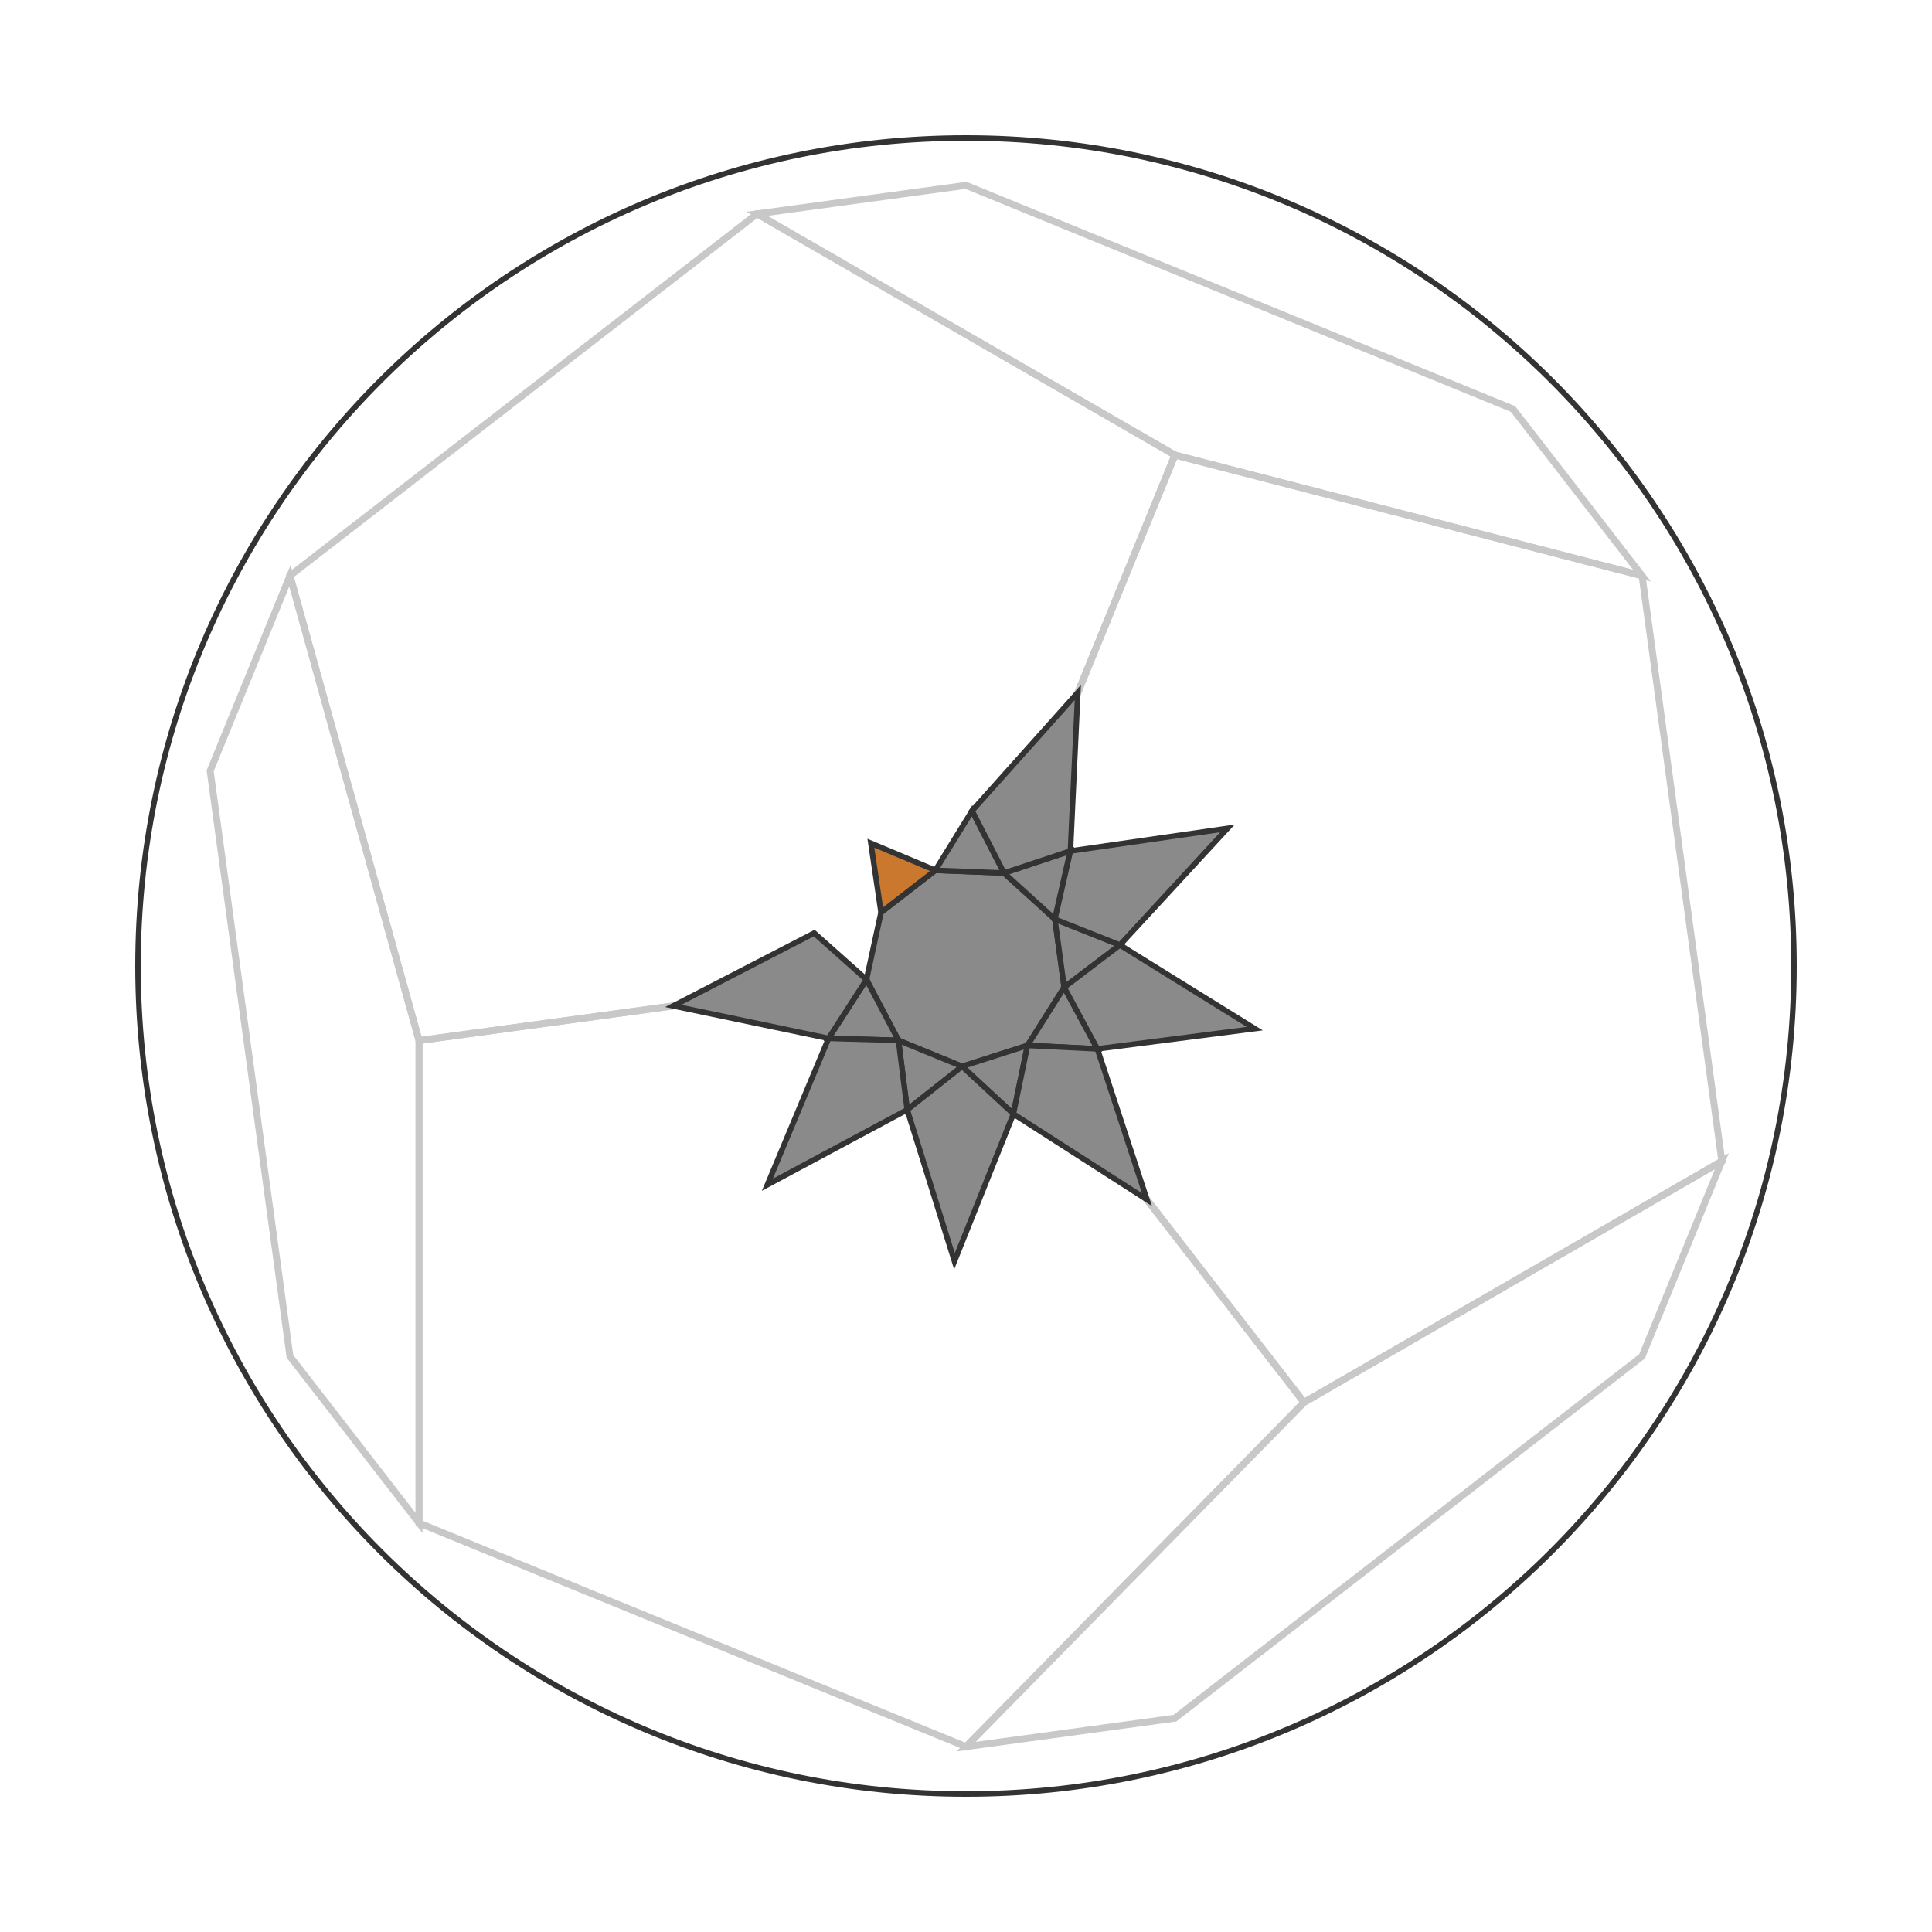
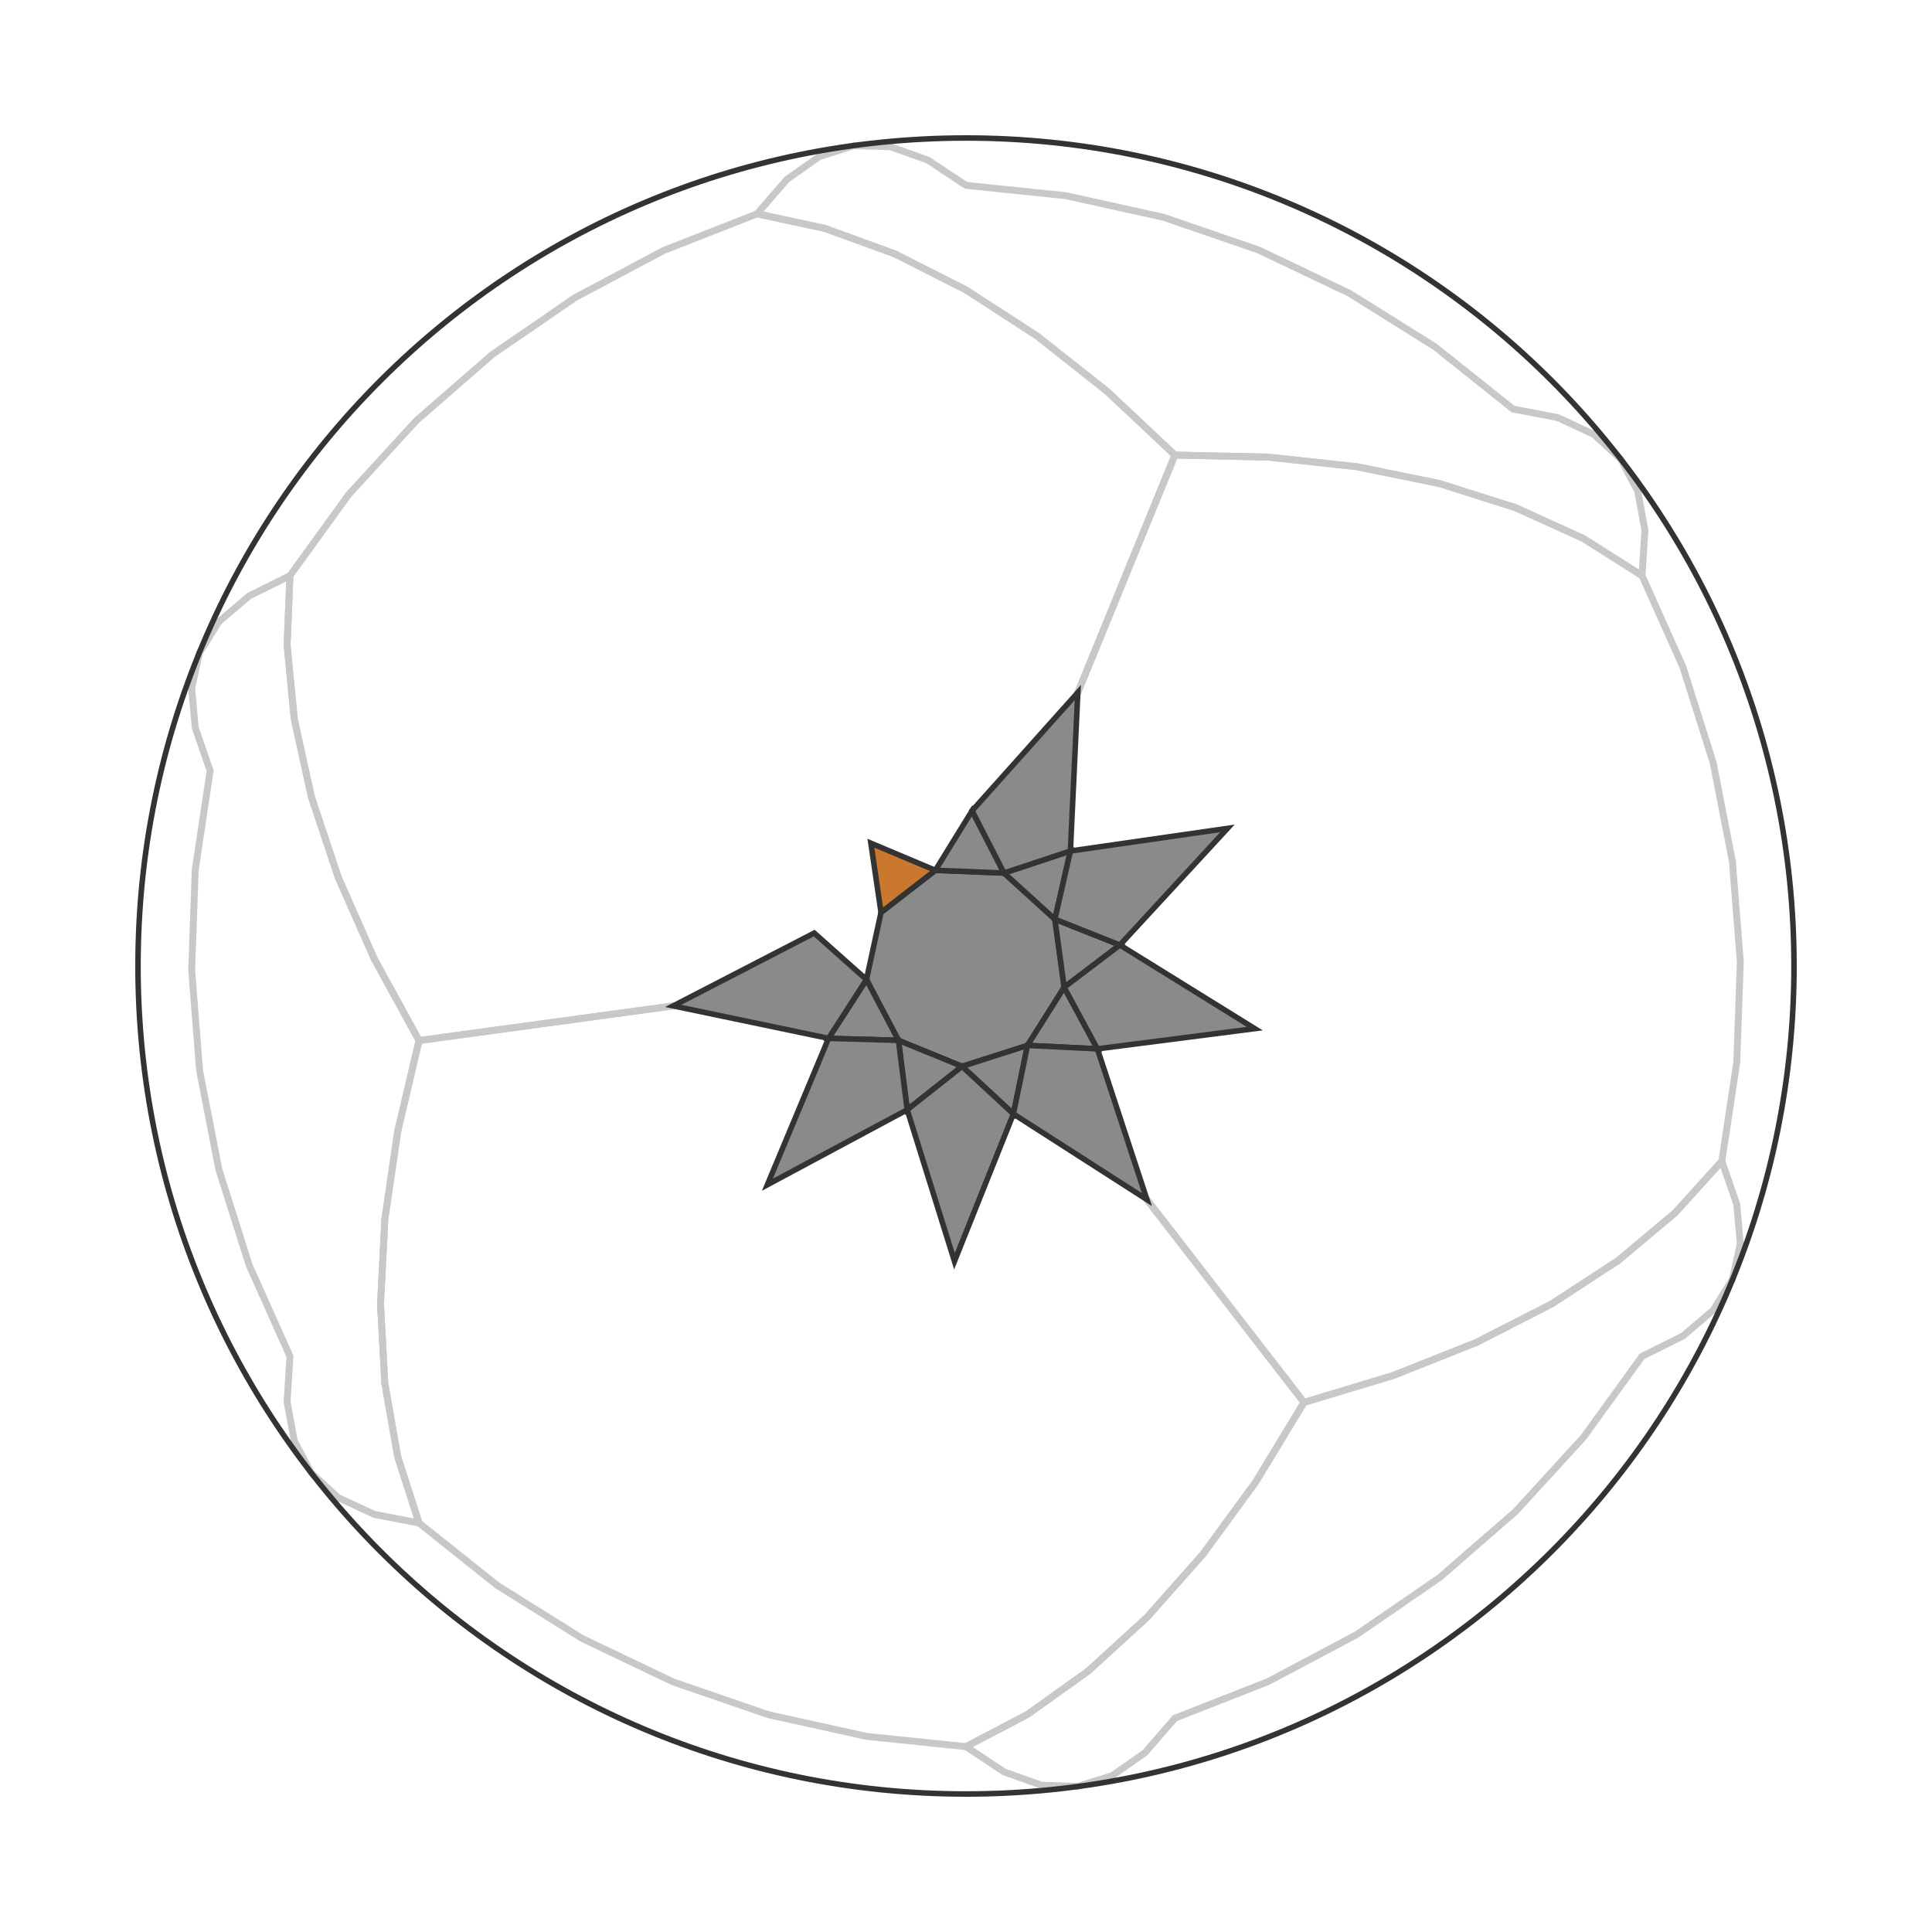
<svg xmlns="http://www.w3.org/2000/svg" viewBox="-70.00 -70.00 140.00 140.00" width="140" height="140" data-orb-view="vertex-3" data-projection="spherical">
  <rect x="-70.00" y="-70.00" width="140.00" height="140.00" fill="#ffffff" pointer-events="none" />
-   <path d="M0,0 L-39.634,5.402 L-39.634,40.363 L0,56.569 L24.495,31.623 L0,0 Z" fill="none" stroke="#c8c8c8" stroke-width="0.5" data-orb-scaffold="true" pointer-events="none" />
-   <path d="M-39.634,5.402 L-48.99,-28.284 L-54.772,-14.142 L-48.99,28.284 L-39.634,40.363 L-39.634,5.402 Z" fill="none" stroke="#c8c8c8" stroke-width="0.5" data-orb-scaffold="true" pointer-events="none" />
-   <path d="M48.99,-28.284 L39.634,-40.363 L0,-56.569 L-15.139,-54.505 L15.139,-37.025 L48.99,-28.284 Z" fill="none" stroke="#c8c8c8" stroke-width="0.5" data-orb-scaffold="true" pointer-events="none" />
-   <path d="M15.139,-37.025 L-15.139,-54.505 L-48.99,-28.284 L-39.634,5.402 L0,0 L15.139,-37.025 Z" fill="none" stroke="#c8c8c8" stroke-width="0.5" data-orb-scaffold="true" pointer-events="none" />
-   <path d="M24.495,31.623 L0,56.569 L15.139,54.505 L48.99,28.284 L54.772,14.142 L24.495,31.623 Z" fill="none" stroke="#c8c8c8" stroke-width="0.5" data-orb-scaffold="true" pointer-events="none" />
-   <path d="M54.772,14.142 L48.99,-28.284 L15.139,-37.025 L0,0 L24.495,31.623 L54.772,14.142 Z" fill="none" stroke="#c8c8c8" stroke-width="0.5" data-orb-scaffold="true" pointer-events="none" />
+   <path d="M0,0 L-7.213,0.983 L-14.319,1.952 L-21.213,2.891 L-27.794,3.788 L-33.965,4.629 L-39.634,5.402 L-41.178,11.975 L-42.113,18.37 L-42.426,24.495 L-42.113,30.258 L-41.178,35.573 L-39.634,40.363 L-33.965,44.885 L-27.794,48.743 L-21.213,51.881 L-14.319,54.253 L-7.213,55.823 L0,56.569 L4.458,54.232 L8.849,51.095 L13.111,47.203 L17.178,42.613 L20.991,37.394 L24.495,31.623 L20.991,27.1 L17.178,22.177 L13.111,16.926 L8.849,11.425 L4.458,5.755 L0,0 Z" fill="none" stroke="#c8c8c8" stroke-width="0.5" data-orb-scaffold="true" pointer-events="none" />
+   <path d="M-39.634,5.402 L-42.88,-0.518 L-45.493,-6.43 L-47.434,-12.247 L-48.674,-17.884 L-49.196,-23.256 L-48.99,-28.284 L-51.95,-26.812 L-54.144,-24.945 L-55.537,-22.708 L-56.11,-20.136 L-55.853,-17.267 L-54.772,-14.142 L-55.853,-6.972 L-56.11,0.301 L-55.537,7.569 L-54.144,14.726 L-51.95,21.665 L-48.99,28.284 L-49.196,31.584 L-48.674,34.417 L-47.434,36.742 L-45.493,38.524 L-42.88,39.737 L-39.634,40.363 L-41.178,35.573 L-42.113,30.258 L-42.426,24.495 L-42.113,18.37 L-41.178,11.975 L-39.634,5.402 Z" fill="none" stroke="#c8c8c8" stroke-width="0.5" data-orb-scaffold="true" pointer-events="none" />
+   <path d="M48.99,-28.284 L49.196,-31.584 L48.674,-34.417 L47.434,-36.742 L45.493,-38.524 L42.88,-39.737 L39.634,-40.363 L33.965,-44.885 L27.794,-48.743 L21.213,-51.881 L14.319,-54.253 L7.213,-55.823 L0,-56.569 L-2.755,-58.397 L-5.469,-59.362 L-8.103,-59.45 L-10.617,-58.66 L-12.973,-57.004 L-15.139,-54.505 L-10.218,-53.447 L-5.147,-51.6 L0,-48.99 L5.147,-45.656 L10.218,-41.648 L15.139,-37.025 L21.889,-36.876 L28.315,-36.183 L34.324,-34.956 L39.825,-33.211 L44.738,-30.977 L48.99,-28.284 Z" fill="none" stroke="#c8c8c8" stroke-width="0.5" data-orb-scaffold="true" pointer-events="none" />
+   <path d="M15.139,-37.025 L10.218,-41.648 L5.147,-45.656 L0,-48.99 L-5.147,-51.6 L-10.218,-53.447 L-15.139,-54.505 L-21.889,-51.857 L-28.315,-48.442 L-34.324,-44.312 L-39.825,-39.527 L-44.738,-34.158 L-48.99,-28.284 L-49.196,-23.256 L-48.674,-17.884 L-47.434,-12.247 L-45.493,-6.43 L-42.88,-0.518 L-39.634,5.402 L-33.965,4.629 L-27.794,3.788 L-21.213,2.891 L-14.319,1.952 L-7.213,0.983 L0,0 L2.755,-6.738 L5.469,-13.376 L8.103,-19.817 L10.617,-25.965 L12.973,-31.729 L15.139,-37.025 Z" fill="none" stroke="#c8c8c8" stroke-width="0.5" data-orb-scaffold="true" pointer-events="none" />
+   <path d="M24.495,31.623 L20.991,37.394 L17.178,42.613 L13.111,47.203 L8.849,51.095 L4.458,54.232 L0,56.569 L2.755,58.397 L5.469,59.362 L8.103,59.45 L10.617,58.66 L12.973,57.004 L15.139,54.505 L21.889,51.857 L28.315,48.442 L34.324,44.312 L39.825,39.527 L44.738,34.158 L48.99,28.284 L51.95,26.812 L54.144,24.945 L55.537,22.708 L56.11,20.136 L55.853,17.267 L54.772,14.142 L51.396,17.874 L47.26,21.342 L42.426,24.495 L36.966,27.286 L30.959,29.673 L24.495,31.623 Z" fill="none" stroke="#c8c8c8" stroke-width="0.5" data-orb-scaffold="true" pointer-events="none" />
+   <path d="M54.772,14.142 L55.853,6.972 L56.11,-0.301 L55.537,-7.569 L54.144,-14.726 L51.95,-21.665 L48.99,-28.284 L44.738,-30.977 L39.825,-33.211 L34.324,-34.956 L28.315,-36.183 L21.889,-36.876 L15.139,-37.025 L12.973,-31.729 L10.617,-25.965 L8.103,-19.817 L5.469,-13.376 L2.755,-6.738 L0,0 L4.458,5.755 L8.849,11.425 L13.111,16.926 L17.178,22.177 L20.991,27.1 L24.495,31.623 L30.959,29.673 L36.966,27.286 L42.426,24.495 L47.26,21.342 L51.396,17.874 L54.772,14.142 Z" fill="none" stroke="#c8c8c8" stroke-width="0.5" data-orb-scaffold="true" pointer-events="none" />
  <circle cx="0" cy="0" r="60.00" fill="none" stroke="#333333" stroke-width="0.4" data-orb-silhouette="true" />
  <clipPath id="orb-limb">
    <circle cx="0" cy="0" r="60.00" />
  </clipPath>
  <g clip-path="url(#orb-limb)">
    <path d="M-7.213,0.983 L-4.894,5.389 L-0.284,7.274 L4.458,5.755 L7.114,1.543 L6.442,-3.391 L2.755,-6.738 L-2.221,-6.933 L-6.157,-3.883 L-7.213,0.983 Z" fill="#8a8a8a" stroke="#333333" stroke-width="0.4" data-face-index="0" data-sides="9" data-orb-view="vertex-3" data-projection="spherical" data-orb-base-face="0" />
    <path d="M-7.213,0.983 L-9.96,5.243 L-4.894,5.389 L-7.213,0.983 Z" fill="#8a8a8a" stroke="#333333" stroke-width="0.4" data-face-index="1" data-sides="3" data-orb-view="vertex-3" data-projection="spherical" data-orb-base-face="0" />
    <path d="M-7.213,0.983 L-11,-2.386 L-21.213,2.891 L-9.96,5.243 L-7.213,0.983 Z" fill="#8a8a8a" stroke="#333333" stroke-width="0.4" data-face-index="2" data-sides="4" data-orb-view="vertex-3" data-projection="spherical" data-orb-base-face="0" />
    <path d="M-4.894,5.389 L-4.26,10.418 L-0.284,7.274 L-4.894,5.389 Z" fill="#8a8a8a" stroke="#333333" stroke-width="0.4" data-face-index="3" data-sides="3" data-orb-view="vertex-3" data-projection="spherical" data-orb-base-face="0" />
    <path d="M-4.894,5.389 L-9.96,5.243 L-14.392,15.85 L-4.26,10.418 L-4.894,5.389 Z" fill="#8a8a8a" stroke="#333333" stroke-width="0.4" data-face-index="4" data-sides="4" data-orb-view="vertex-3" data-projection="spherical" data-orb-base-face="0" />
    <path d="M-0.284,7.274 L3.433,10.719 L4.458,5.755 L-0.284,7.274 Z" fill="#8a8a8a" stroke="#333333" stroke-width="0.4" data-face-index="5" data-sides="3" data-orb-view="vertex-3" data-projection="spherical" data-orb-base-face="0" />
    <path d="M-0.284,7.274 L-4.26,10.418 L-0.836,21.393 L3.433,10.719 L-0.284,7.274 Z" fill="#8a8a8a" stroke="#333333" stroke-width="0.4" data-face-index="6" data-sides="4" data-orb-view="vertex-3" data-projection="spherical" data-orb-base-face="0" />
    <path d="M4.458,5.755 L9.52,6.004 L7.114,1.543 L4.458,5.755 Z" fill="#8a8a8a" stroke="#333333" stroke-width="0.4" data-face-index="7" data-sides="3" data-orb-view="vertex-3" data-projection="spherical" data-orb-base-face="0" />
    <path d="M4.458,5.755 L3.433,10.719 L13.111,16.926 L9.52,6.004 L4.458,5.755 Z" fill="#8a8a8a" stroke="#333333" stroke-width="0.4" data-face-index="8" data-sides="4" data-orb-view="vertex-3" data-projection="spherical" data-orb-base-face="0" />
    <path d="M7.114,1.543 L11.152,-1.52 L6.442,-3.391 L7.114,1.543 Z" fill="#8a8a8a" stroke="#333333" stroke-width="0.4" data-face-index="9" data-sides="3" data-orb-view="vertex-3" data-projection="spherical" data-orb-base-face="0" />
    <path d="M7.114,1.543 L9.52,6.004 L20.923,4.538 L11.152,-1.52 L7.114,1.543 Z" fill="#8a8a8a" stroke="#333333" stroke-width="0.4" data-face-index="10" data-sides="4" data-orb-view="vertex-3" data-projection="spherical" data-orb-base-face="0" />
    <path d="M6.442,-3.391 L7.566,-8.333 L2.755,-6.738 L6.442,-3.391 Z" fill="#8a8a8a" stroke="#333333" stroke-width="0.4" data-face-index="11" data-sides="3" data-orb-view="vertex-3" data-projection="spherical" data-orb-base-face="0" />
    <path d="M6.442,-3.391 L11.152,-1.52 L18.945,-9.972 L7.566,-8.333 L6.442,-3.391 Z" fill="#8a8a8a" stroke="#333333" stroke-width="0.4" data-face-index="12" data-sides="4" data-orb-view="vertex-3" data-projection="spherical" data-orb-base-face="0" />
    <path d="M2.755,-6.738 L0.44,-11.247 L-2.221,-6.933 L2.755,-6.738 Z" fill="#8a8a8a" stroke="#333333" stroke-width="0.4" data-face-index="13" data-sides="3" data-orb-view="vertex-3" data-projection="spherical" data-orb-base-face="0" />
    <path d="M2.755,-6.738 L7.566,-8.333 L8.103,-19.817 L0.44,-11.247 L2.755,-6.738 Z" fill="#8a8a8a" stroke="#333333" stroke-width="0.4" data-face-index="14" data-sides="4" data-orb-view="vertex-3" data-projection="spherical" data-orb-base-face="0" />
    <path d="M-2.221,-6.933 L-6.893,-8.898 L-6.157,-3.883 L-2.221,-6.933 Z" fill="#c9782e" stroke="#333333" stroke-width="0.4" data-face-index="15" data-sides="3" data-orb-view="vertex-3" data-projection="spherical" data-orb-base-face="0" />
  </g>
</svg>
